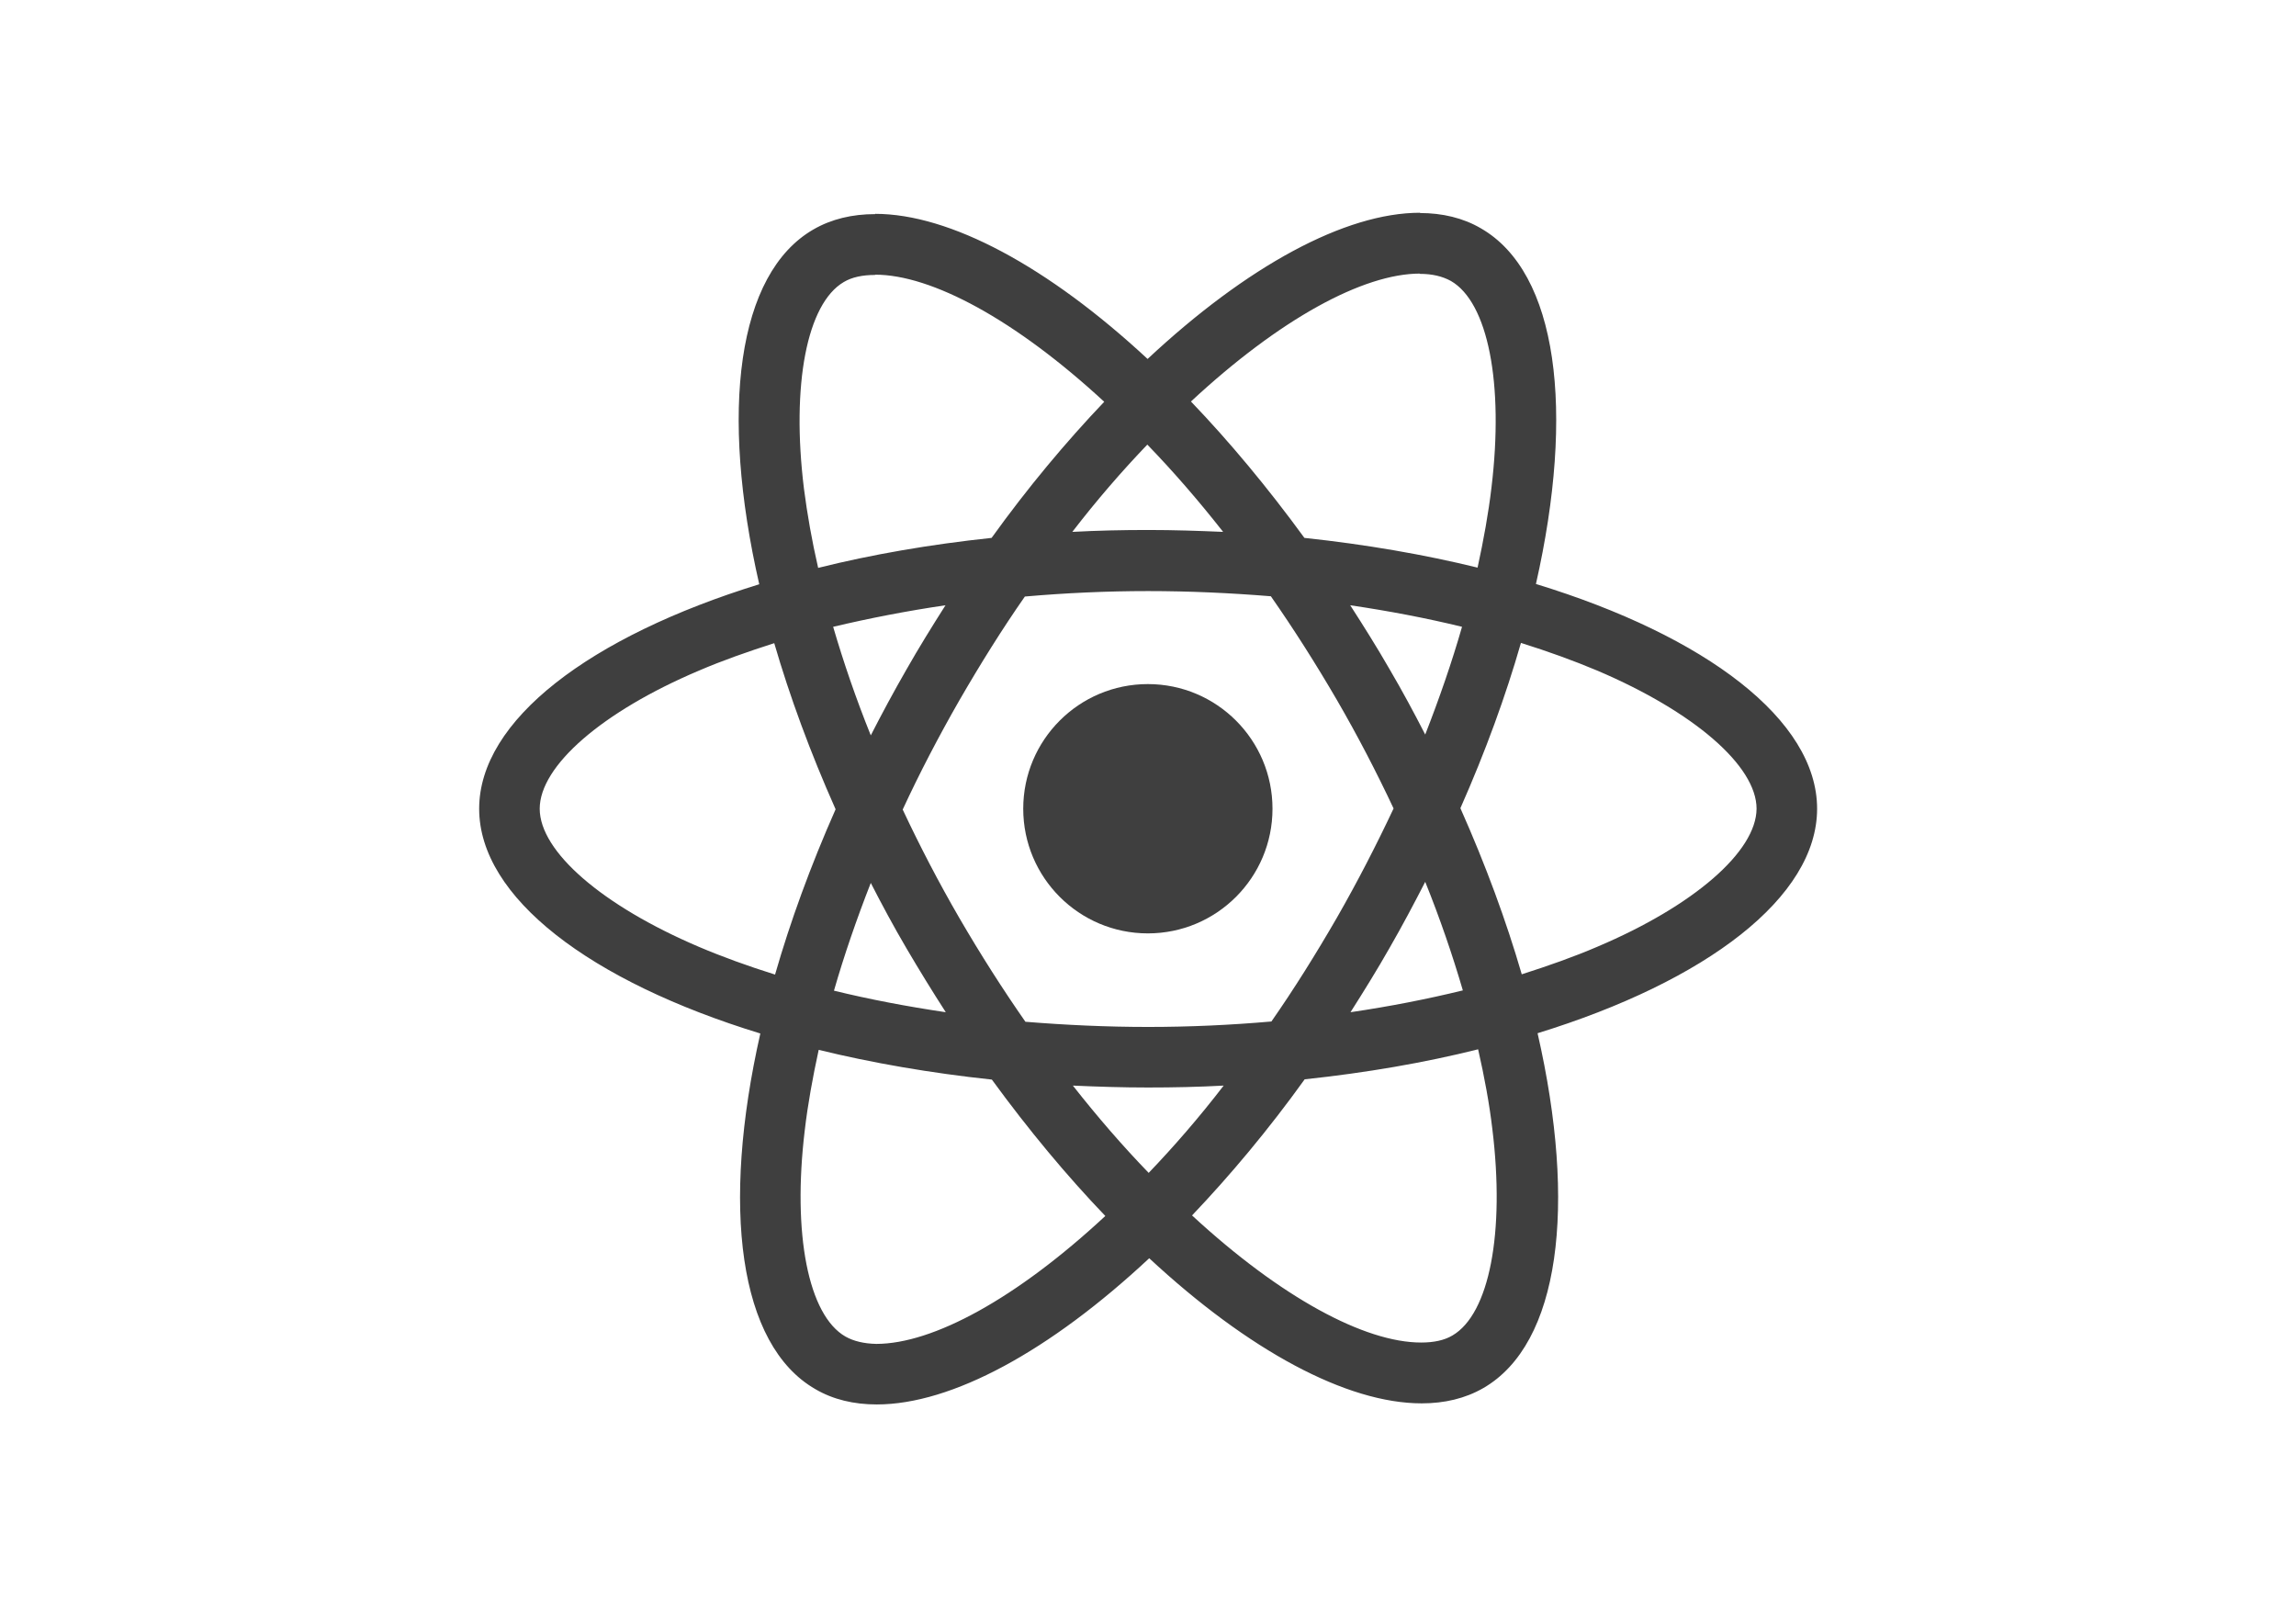
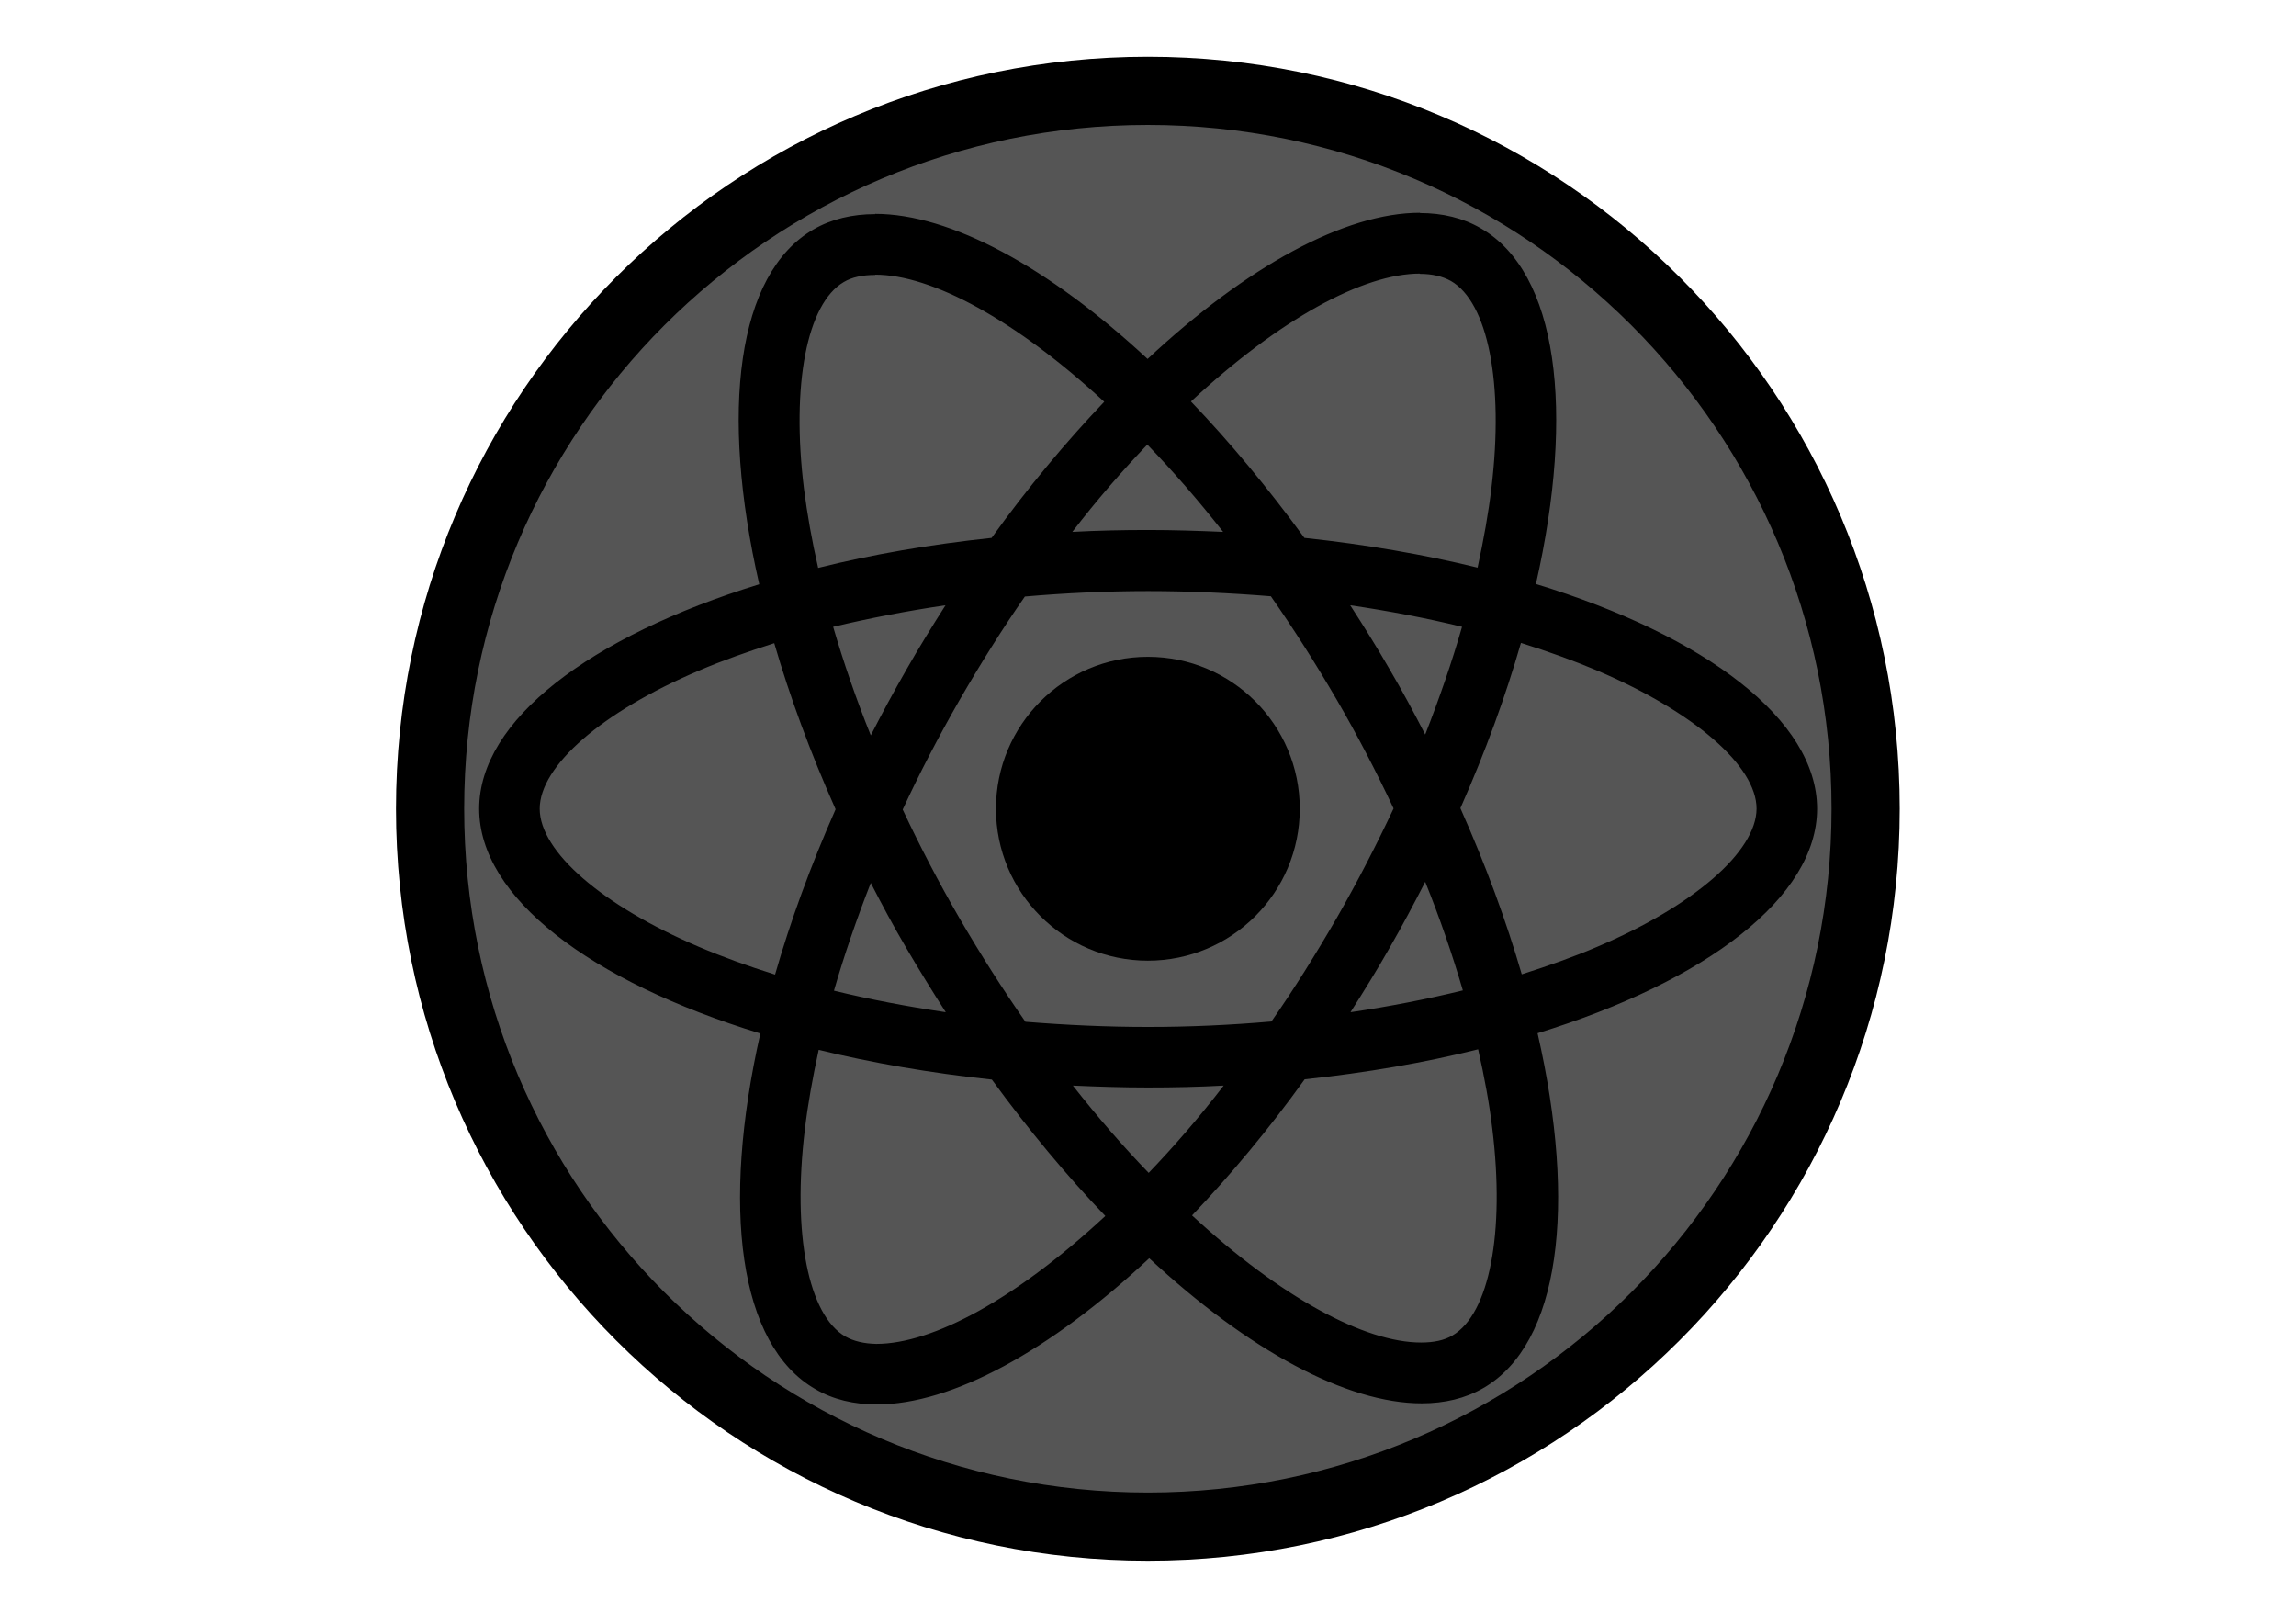
<svg xmlns="http://www.w3.org/2000/svg" viewBox="0 0 841.9 595.3">
-   <g fill="#3f3f3f">
+   <g fill="#000000">
+     <circle cx="420.9" cy="296.5" r="275.7" />
+   </g>
+   <g fill="#555555">
+     <circle cx="420.9" cy="296.5" r="250.7" />
+   </g>
+   <g fill="#000000">
    <path d="M666.3 296.5c0-32.5-40.7-63.3-103.1-82.4 14.4-63.6 8-114.2-20.2-130.4-6.5-3.8-14.1-5.6-22.4-5.6v22.3c4.6 0 8.3.9 11.4 2.6 13.6 7.8 19.5 37.5 14.9 75.7-1.1 9.4-2.9 19.3-5.1 29.4-19.6-4.8-41-8.5-63.5-10.9-13.5-18.5-27.5-35.3-41.6-50 32.6-30.3 63.2-46.9 84-46.9V78c-27.5 0-63.5 19.6-99.9 53.6-36.4-33.8-72.4-53.2-99.9-53.2v22.3c20.7 0 51.4 16.5 84 46.6-14 14.7-28 31.4-41.3 49.9-22.6 2.4-44 6.1-63.6 11-2.3-10-4-19.7-5.2-29-4.7-38.2 1.1-67.9 14.6-75.8 3-1.8 6.9-2.6 11.5-2.6V78.5c-8.4 0-16 1.8-22.6 5.6-28.1 16.2-34.4 66.7-19.9 130.1-62.2 19.2-102.7 49.9-102.7 82.3 0 32.5 40.7 63.3 103.1 82.4-14.4 63.6-8 114.2 20.2 130.4 6.5 3.8 14.1 5.6 22.5 5.6 27.5 0 63.5-19.6 99.9-53.6 36.4 33.8 72.4 53.2 99.9 53.2 8.4 0 16-1.8 22.6-5.6 28.1-16.2 34.4-66.7 19.9-130.1 62-19.1 102.5-49.9 102.5-82.3zm-130.2-66.7c-3.7 12.9-8.3 26.2-13.5 39.5-4.1-8-8.4-16-13.1-24-4.6-8-9.5-15.8-14.4-23.4 14.2 2.1 27.9 4.7 41 7.9zm-45.8 106.5c-7.8 13.5-15.8 26.3-24.1 38.2-14.9 1.3-30 2-45.2 2-15.1 0-30.2-.7-45-1.9-8.3-11.9-16.4-24.6-24.2-38-7.6-13.1-14.5-26.4-20.8-39.8 6.2-13.4 13.2-26.8 20.7-39.9 7.8-13.5 15.8-26.3 24.1-38.2 14.9-1.3 30-2 45.2-2 15.1 0 30.2.7 45 1.9 8.3 11.9 16.4 24.6 24.2 38 7.6 13.1 14.5 26.4 20.8 39.8-6.3 13.4-13.2 26.8-20.7 39.9zm32.3-13c5.4 13.4 10 26.8 13.8 39.8-13.1 3.2-26.9 5.9-41.2 8 4.9-7.7 9.8-15.6 14.4-23.7 4.6-8 8.9-16.1 13-24.1zM421.2 430c-9.3-9.6-18.6-20.3-27.8-32 9 .4 18.2.7 27.5.7 9.4 0 18.7-.2 27.8-.7-9 11.7-18.3 22.4-27.5 32zm-74.4-58.9c-14.2-2.1-27.9-4.7-41-7.9 3.7-12.9 8.3-26.2 13.5-39.5 4.1 8 8.4 16 13.1 24 4.7 8 9.5 15.8 14.4 23.4zM420.7 163c9.3 9.6 18.6 20.3 27.8 32-9-.4-18.2-.7-27.5-.7-9.4 0-18.7.2-27.8.7 9-11.7 18.3-22.4 27.5-32zm-74 58.9c-4.9 7.7-9.8 15.6-14.4 23.7-4.6 8-8.9 16-13 24-5.4-13.4-10-26.8-13.8-39.8 13.1-3.1 26.9-5.8 41.2-7.9zm-90.5 125.2c-35.4-15.1-58.3-34.9-58.3-50.6 0-15.7 22.9-35.6 58.3-50.6 8.6-3.7 18-7 27.7-10.1 5.7 19.6 13.2 40 22.5 60.9-9.2 20.8-16.6 41.1-22.2 60.6-9.9-3.1-19.3-6.5-28-10.2zM310 490c-13.6-7.8-19.5-37.5-14.9-75.7 1.1-9.4 2.9-19.3 5.1-29.4 19.6 4.8 41 8.5 63.5 10.9 13.5 18.5 27.5 35.3 41.6 50-32.6 30.3-63.2 46.9-84 46.9-4.5-.1-8.3-1-11.3-2.7zm237.2-76.2c4.7 38.2-1.1 67.9-14.6 75.8-3 1.8-6.9 2.6-11.5 2.6-20.7 0-51.4-16.5-84-46.6 14-14.7 28-31.4 41.3-49.9 22.6-2.4 44-6.1 63.6-11 2.3 10.1 4.1 19.8 5.2 29.1zm38.5-66.7c-8.6 3.7-18 7-27.7 10.1-5.7-19.6-13.2-40-22.5-60.9 9.2-20.8 16.6-41.1 22.2-60.6 9.9 3.1 19.3 6.5 28.1 10.2 35.4 15.1 58.3 34.9 58.3 50.6-.1 15.7-23 35.6-58.4 50.6zM320.8 78.4z" />
-     <circle cx="420.9" cy="296.5" r="45.7" />
+     <circle cx="420.9" cy="296.5" r="55.7" />
    <path d="M520.5 78.1z" />
  </g>
</svg>
